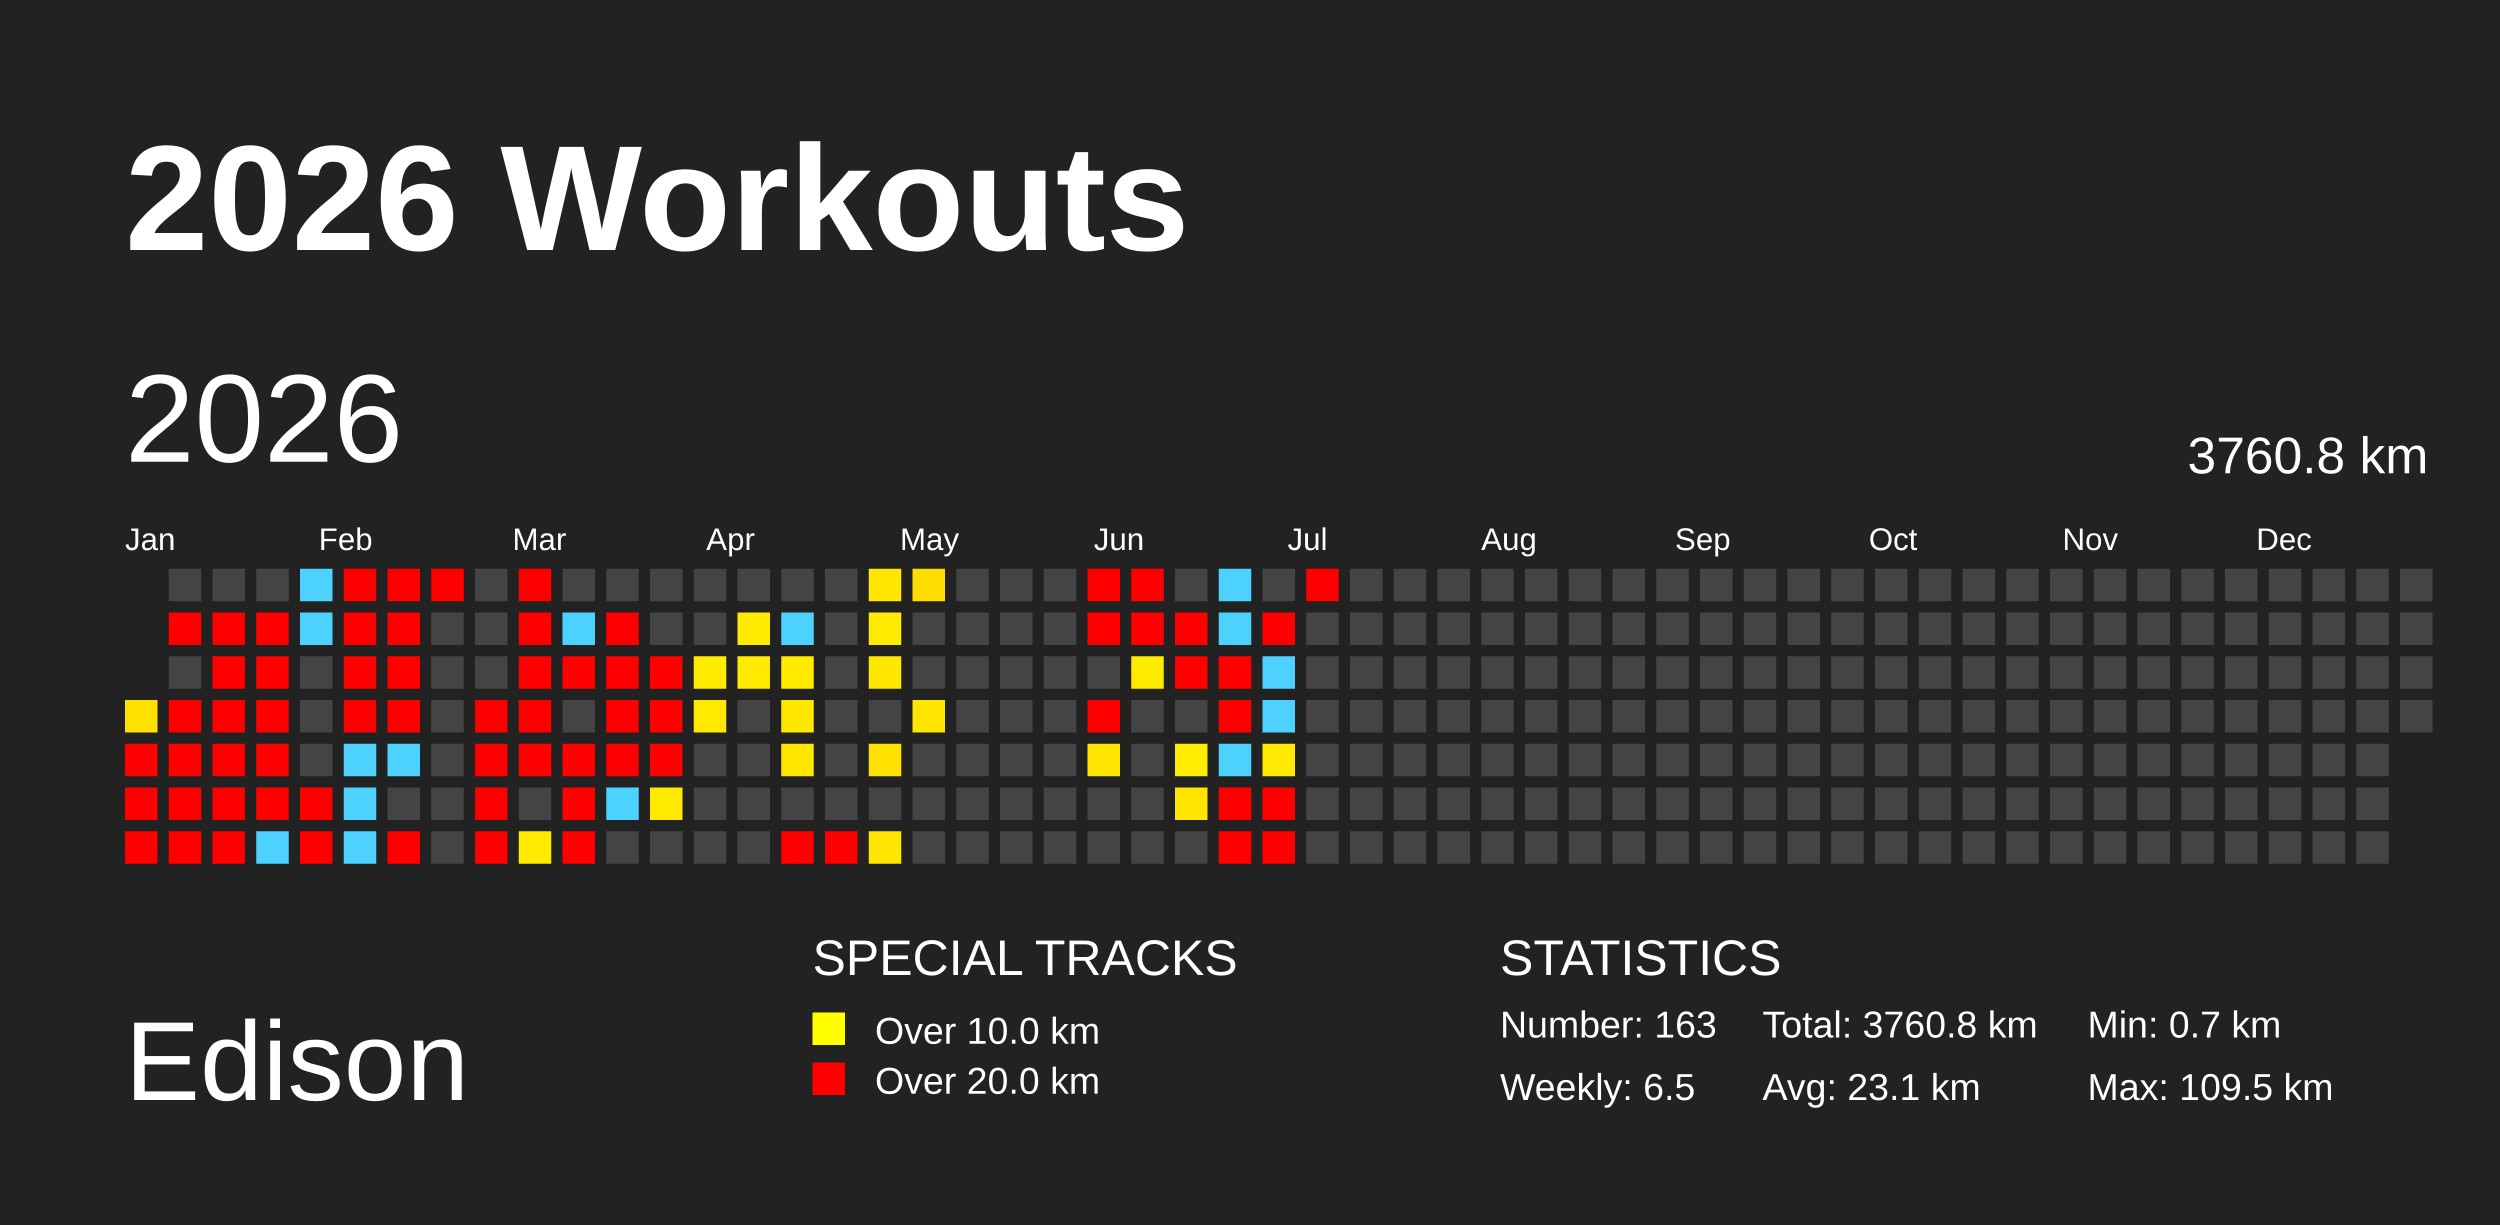
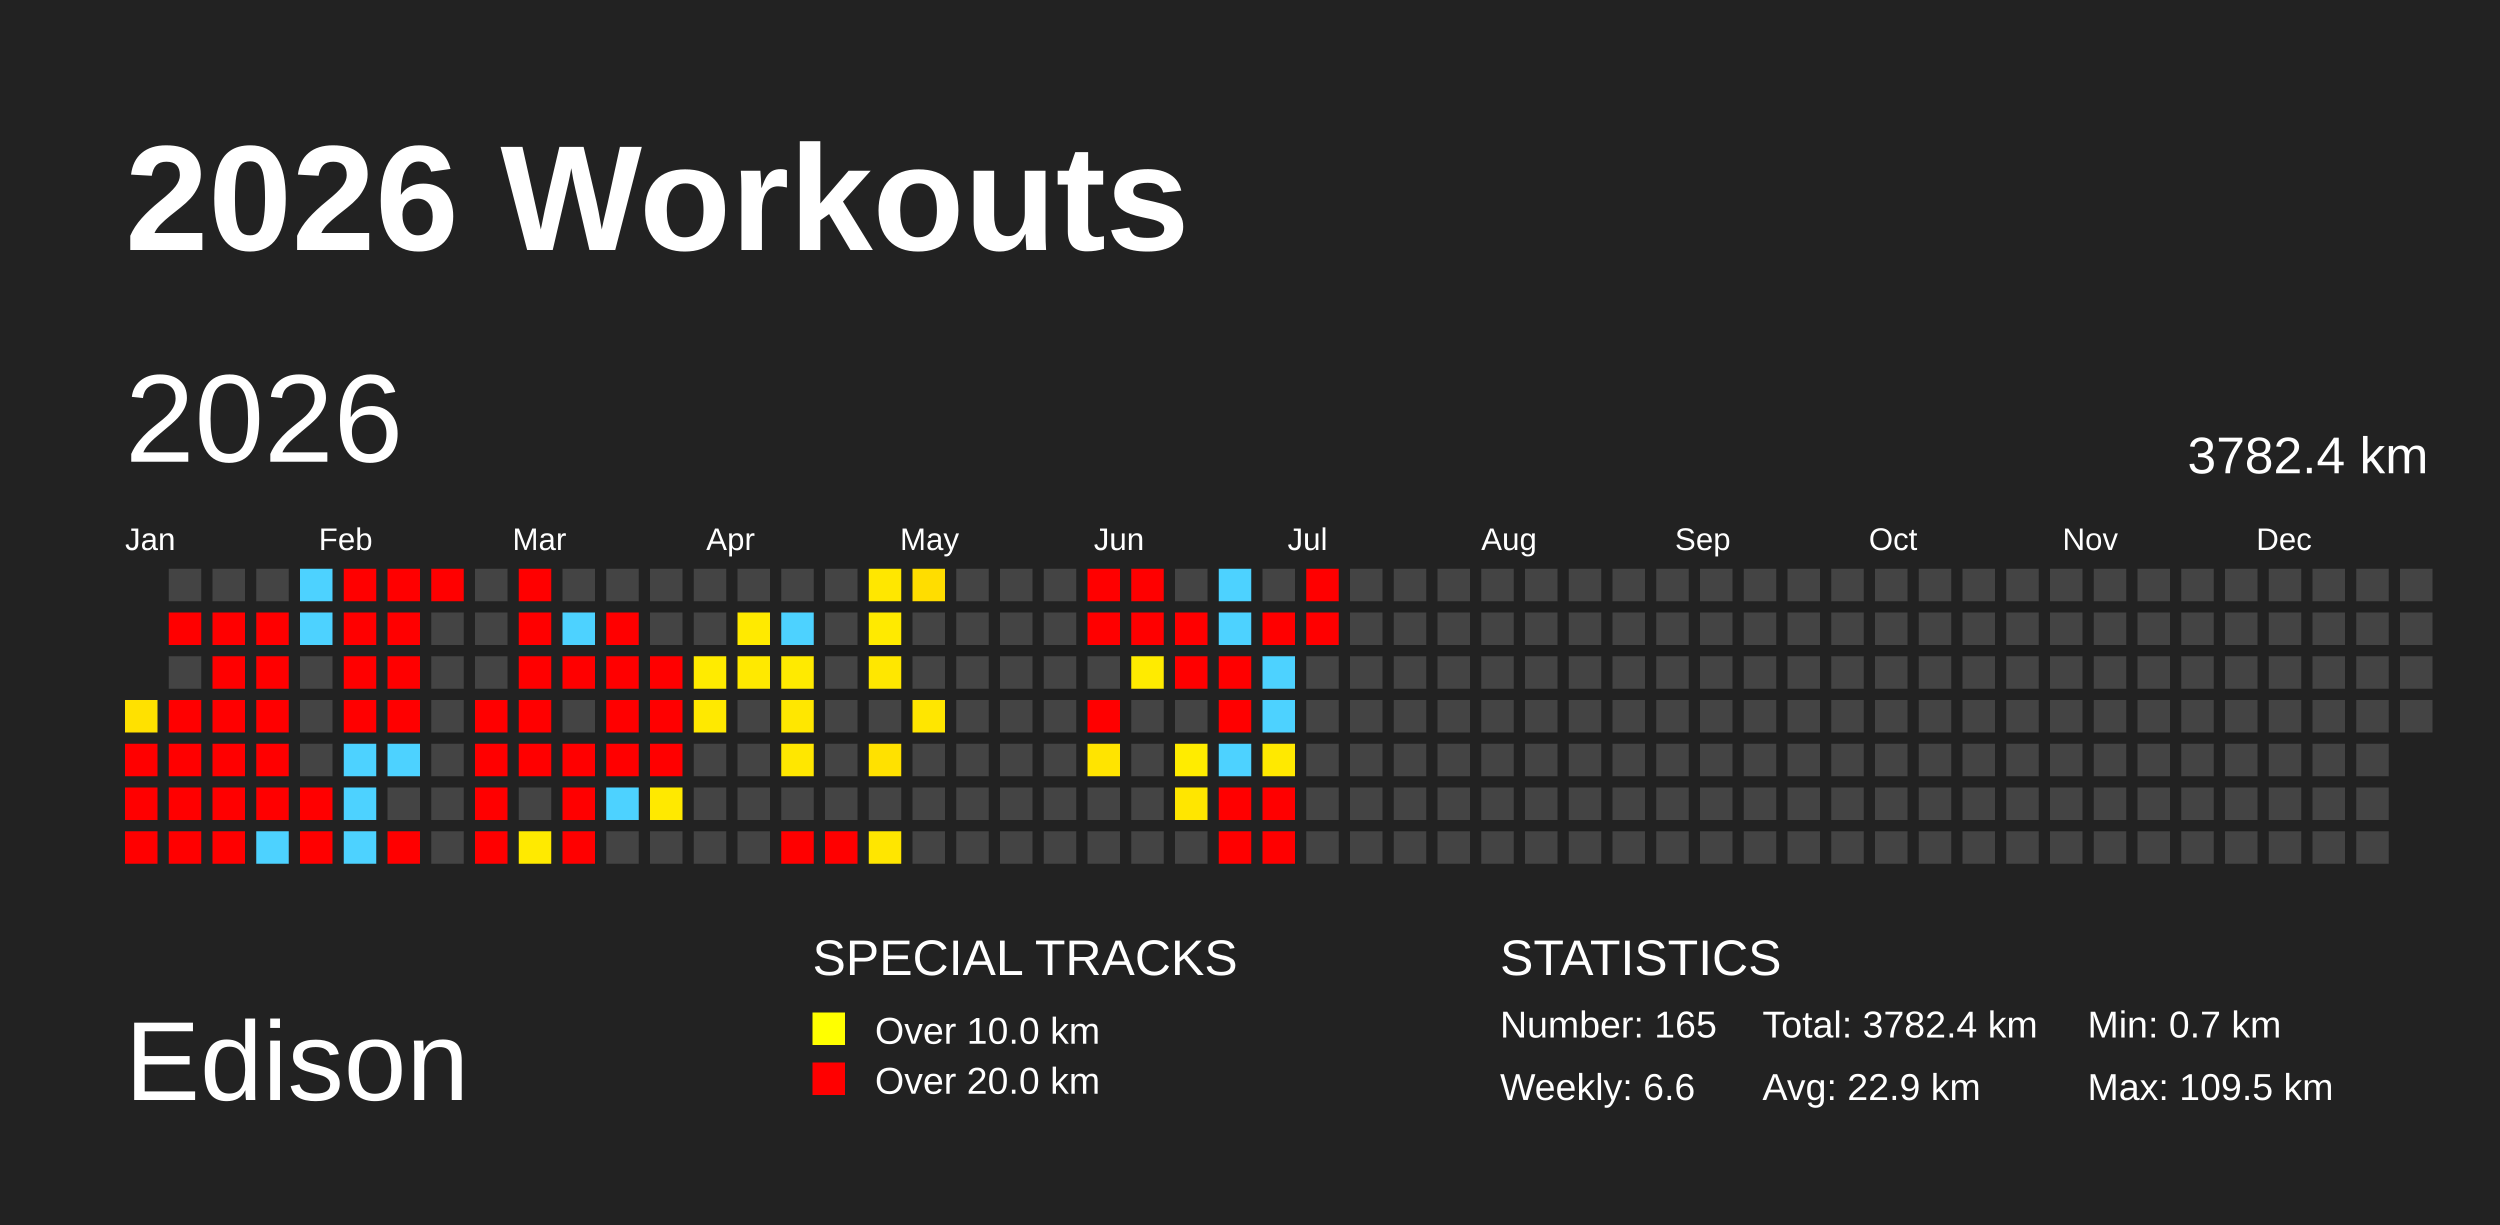
<svg xmlns="http://www.w3.org/2000/svg" baseProfile="full" height="98mm" version="1.1" viewBox="0,0,200,98" width="200mm">
  <defs />
  <rect fill="#222222" height="98" width="200" x="0" y="0" />
  <text fill="#FFFFFF" style="font-size:12px; font-family:Arial; font-weight:bold;" x="10" y="20">2026 Workouts</text>
  <text fill="#FFFFFF" style="font-size:9px; font-family:Arial" x="10" y="88">Edison</text>
  <text fill="#FFFFFF" style="font-size:4px; font-family:Arial" x="65" y="78">SPECIAL TRACKS</text>
  <rect fill="yellow" height="2.6" width="2.6" x="65" y="81" />
  <text fill="#FFFFFF" style="font-size:3px; font-family:Arial" x="70" y="83.5">Over 10.0 km</text>
  <rect fill="red" height="2.6" width="2.6" x="65" y="85" />
  <text fill="#FFFFFF" style="font-size:3px; font-family:Arial" x="70" y="87.5">Over 20.0 km</text>
  <text fill="#FFFFFF" style="font-size:4px; font-family:Arial" x="120" y="78">STATISTICS</text>
-   <text fill="#FFFFFF" style="font-size:3px; font-family:Arial" x="120" y="83">Number: 163</text>
-   <text fill="#FFFFFF" style="font-size:3px; font-family:Arial" x="120" y="88">Weekly: 6.5</text>
-   <text fill="#FFFFFF" style="font-size:3px; font-family:Arial" x="141" y="83">Total: 3760.8 km</text>
-   <text fill="#FFFFFF" style="font-size:3px; font-family:Arial" x="141" y="88">Avg: 23.1 km</text>
+   <text fill="#FFFFFF" style="font-size:3px; font-family:Arial" x="120" y="83">Number: 165</text>
+   <text fill="#FFFFFF" style="font-size:3px; font-family:Arial" x="120" y="88">Weekly: 6.6</text>
+   <text fill="#FFFFFF" style="font-size:3px; font-family:Arial" x="141" y="83">Total: 3782.4 km</text>
+   <text fill="#FFFFFF" style="font-size:3px; font-family:Arial" x="141" y="88">Avg: 22.9 km</text>
  <text fill="#FFFFFF" style="font-size:3px; font-family:Arial" x="167" y="83">Min: 0.7 km</text>
  <text fill="#FFFFFF" style="font-size:3px; font-family:Arial" x="167" y="88">Max: 109.5 km</text>
  <text dominant-baseline="hanging" fill="#FFFFFF" style="font-size:10.0px; font-family:Arial;" x="10" y="30">2026</text>
-   <text dominant-baseline="hanging" fill="#FFFFFF" style="font-size:4.125px; font-family:Arial;" x="175" y="35">3760.8 km</text>
+   <text dominant-baseline="hanging" fill="#FFFFFF" style="font-size:4.125px; font-family:Arial;" x="175" y="35">3782.4 km</text>
  <text fill="#FFFFFF" style="font-size:2.5px; font-family:Arial" x="10.0" y="44">Jan</text>
  <text fill="#FFFFFF" style="font-size:2.5px; font-family:Arial" x="25.5" y="44">Feb</text>
  <text fill="#FFFFFF" style="font-size:2.5px; font-family:Arial" x="41.0" y="44">Mar</text>
  <text fill="#FFFFFF" style="font-size:2.5px; font-family:Arial" x="56.5" y="44">Apr</text>
  <text fill="#FFFFFF" style="font-size:2.5px; font-family:Arial" x="72.0" y="44">May</text>
  <text fill="#FFFFFF" style="font-size:2.5px; font-family:Arial" x="87.5" y="44">Jun</text>
  <text fill="#FFFFFF" style="font-size:2.5px; font-family:Arial" x="103.0" y="44">Jul</text>
  <text fill="#FFFFFF" style="font-size:2.5px; font-family:Arial" x="118.5" y="44">Aug</text>
  <text fill="#FFFFFF" style="font-size:2.5px; font-family:Arial" x="134.0" y="44">Sep</text>
  <text fill="#FFFFFF" style="font-size:2.5px; font-family:Arial" x="149.5" y="44">Oct</text>
  <text fill="#FFFFFF" style="font-size:2.5px; font-family:Arial" x="165.0" y="44">Nov</text>
  <text fill="#FFFFFF" style="font-size:2.5px; font-family:Arial" x="180.5" y="44">Dec</text>
  <rect fill="#ffe100" height="2.6" width="2.6" x="10.0" y="56.0" />
  <rect fill="red" height="2.6" width="2.6" x="10.0" y="59.5" />
  <rect fill="red" height="2.6" width="2.6" x="10.0" y="63.0" />
  <rect fill="red" height="2.6" width="2.6" x="10.0" y="66.5" />
  <rect fill="#444444" height="2.6" width="2.6" x="13.5" y="45.5" />
  <rect fill="red" height="2.6" width="2.6" x="13.5" y="49.0" />
  <rect fill="#444444" height="2.6" width="2.6" x="13.5" y="52.5" />
  <rect fill="red" height="2.6" width="2.6" x="13.5" y="56.0" />
  <rect fill="red" height="2.6" width="2.6" x="13.5" y="59.5" />
  <rect fill="red" height="2.6" width="2.6" x="13.5" y="63.0" />
  <rect fill="red" height="2.6" width="2.6" x="13.5" y="66.5" />
  <rect fill="#444444" height="2.6" width="2.6" x="17.0" y="45.5" />
  <rect fill="red" height="2.6" width="2.6" x="17.0" y="49.0" />
  <rect fill="red" height="2.6" width="2.6" x="17.0" y="52.5" />
  <rect fill="red" height="2.6" width="2.6" x="17.0" y="56.0" />
  <rect fill="red" height="2.6" width="2.6" x="17.0" y="59.5" />
  <rect fill="red" height="2.6" width="2.6" x="17.0" y="63.0" />
  <rect fill="red" height="2.6" width="2.6" x="17.0" y="66.5" />
  <rect fill="#444444" height="2.6" width="2.6" x="20.5" y="45.5" />
  <rect fill="red" height="2.6" width="2.6" x="20.5" y="49.0" />
  <rect fill="red" height="2.6" width="2.6" x="20.5" y="52.5" />
  <rect fill="red" height="2.6" width="2.6" x="20.5" y="56.0" />
  <rect fill="red" height="2.6" width="2.6" x="20.5" y="59.5" />
  <rect fill="red" height="2.6" width="2.6" x="20.5" y="63.0" />
  <rect fill="#4dd2ff" height="2.6" width="2.6" x="20.5" y="66.5" />
  <rect fill="#4dd2ff" height="2.6" width="2.6" x="24.0" y="45.5" />
  <rect fill="#4dd2ff" height="2.6" width="2.6" x="24.0" y="49.0" />
  <rect fill="#444444" height="2.6" width="2.6" x="24.0" y="52.5" />
  <rect fill="#444444" height="2.6" width="2.6" x="24.0" y="56.0" />
  <rect fill="#444444" height="2.6" width="2.6" x="24.0" y="59.5" />
  <rect fill="red" height="2.6" width="2.6" x="24.0" y="63.0" />
  <rect fill="red" height="2.6" width="2.6" x="24.0" y="66.5" />
  <rect fill="red" height="2.6" width="2.6" x="27.5" y="45.5" />
  <rect fill="red" height="2.6" width="2.6" x="27.5" y="49.0" />
  <rect fill="red" height="2.6" width="2.6" x="27.5" y="52.5" />
  <rect fill="red" height="2.6" width="2.6" x="27.5" y="56.0" />
  <rect fill="#4dd2ff" height="2.6" width="2.6" x="27.5" y="59.5" />
  <rect fill="#4dd2ff" height="2.6" width="2.6" x="27.5" y="63.0" />
  <rect fill="#4dd2ff" height="2.6" width="2.6" x="27.5" y="66.5" />
  <rect fill="red" height="2.6" width="2.6" x="31.0" y="45.5" />
  <rect fill="red" height="2.6" width="2.6" x="31.0" y="49.0" />
  <rect fill="red" height="2.6" width="2.6" x="31.0" y="52.5" />
  <rect fill="red" height="2.6" width="2.6" x="31.0" y="56.0" />
  <rect fill="#4dd2ff" height="2.6" width="2.6" x="31.0" y="59.5" />
  <rect fill="#444444" height="2.6" width="2.6" x="31.0" y="63.0" />
  <rect fill="red" height="2.6" width="2.6" x="31.0" y="66.5" />
  <rect fill="red" height="2.6" width="2.6" x="34.5" y="45.5" />
  <rect fill="#444444" height="2.6" width="2.6" x="34.5" y="49.0" />
  <rect fill="#444444" height="2.6" width="2.6" x="34.5" y="52.5" />
  <rect fill="#444444" height="2.6" width="2.6" x="34.5" y="56.0" />
  <rect fill="#444444" height="2.6" width="2.6" x="34.5" y="59.5" />
  <rect fill="#444444" height="2.6" width="2.6" x="34.5" y="63.0" />
  <rect fill="#444444" height="2.6" width="2.6" x="34.5" y="66.5" />
  <rect fill="#444444" height="2.6" width="2.6" x="38.0" y="45.5" />
  <rect fill="#444444" height="2.6" width="2.6" x="38.0" y="49.0" />
  <rect fill="#444444" height="2.6" width="2.6" x="38.0" y="52.5" />
  <rect fill="red" height="2.6" width="2.6" x="38.0" y="56.0" />
  <rect fill="red" height="2.6" width="2.6" x="38.0" y="59.5" />
  <rect fill="red" height="2.6" width="2.6" x="38.0" y="63.0" />
  <rect fill="red" height="2.6" width="2.6" x="38.0" y="66.5" />
  <rect fill="red" height="2.6" width="2.6" x="41.5" y="45.5" />
  <rect fill="red" height="2.6" width="2.6" x="41.5" y="49.0" />
  <rect fill="red" height="2.6" width="2.6" x="41.5" y="52.5" />
  <rect fill="red" height="2.6" width="2.6" x="41.5" y="56.0" />
  <rect fill="red" height="2.6" width="2.6" x="41.5" y="59.5" />
  <rect fill="#444444" height="2.6" width="2.6" x="41.5" y="63.0" />
  <rect fill="#ffea00" height="2.6" width="2.6" x="41.5" y="66.5" />
  <rect fill="#444444" height="2.6" width="2.6" x="45.0" y="45.5" />
  <rect fill="#4dd2ff" height="2.6" width="2.6" x="45.0" y="49.0" />
  <rect fill="red" height="2.6" width="2.6" x="45.0" y="52.5" />
  <rect fill="#444444" height="2.6" width="2.6" x="45.0" y="56.0" />
  <rect fill="red" height="2.6" width="2.6" x="45.0" y="59.5" />
  <rect fill="red" height="2.6" width="2.6" x="45.0" y="63.0" />
  <rect fill="red" height="2.6" width="2.6" x="45.0" y="66.5" />
  <rect fill="#444444" height="2.6" width="2.6" x="48.5" y="45.5" />
  <rect fill="red" height="2.6" width="2.6" x="48.5" y="49.0" />
  <rect fill="red" height="2.6" width="2.6" x="48.5" y="52.5" />
  <rect fill="red" height="2.6" width="2.6" x="48.5" y="56.0" />
  <rect fill="red" height="2.6" width="2.6" x="48.5" y="59.5" />
  <rect fill="#4dd2ff" height="2.6" width="2.6" x="48.5" y="63.0" />
  <rect fill="#444444" height="2.6" width="2.6" x="48.5" y="66.5" />
  <rect fill="#444444" height="2.6" width="2.6" x="52.0" y="45.5" />
  <rect fill="#444444" height="2.6" width="2.6" x="52.0" y="49.0" />
  <rect fill="red" height="2.6" width="2.6" x="52.0" y="52.5" />
  <rect fill="red" height="2.6" width="2.6" x="52.0" y="56.0" />
  <rect fill="red" height="2.6" width="2.6" x="52.0" y="59.5" />
  <rect fill="#ffe900" height="2.6" width="2.6" x="52.0" y="63.0" />
  <rect fill="#444444" height="2.6" width="2.6" x="52.0" y="66.5" />
  <rect fill="#444444" height="2.6" width="2.6" x="55.5" y="45.5" />
  <rect fill="#444444" height="2.6" width="2.6" x="55.5" y="49.0" />
  <rect fill="#ffeb00" height="2.6" width="2.6" x="55.5" y="52.5" />
  <rect fill="#ffe900" height="2.6" width="2.6" x="55.5" y="56.0" />
  <rect fill="#444444" height="2.6" width="2.6" x="55.5" y="59.5" />
  <rect fill="#444444" height="2.6" width="2.6" x="55.5" y="63.0" />
  <rect fill="#444444" height="2.6" width="2.6" x="55.5" y="66.5" />
  <rect fill="#444444" height="2.6" width="2.6" x="59.0" y="45.5" />
  <rect fill="#ffea00" height="2.6" width="2.6" x="59.0" y="49.0" />
  <rect fill="#ffe900" height="2.6" width="2.6" x="59.0" y="52.5" />
  <rect fill="#444444" height="2.6" width="2.6" x="59.0" y="56.0" />
  <rect fill="#444444" height="2.6" width="2.6" x="59.0" y="59.5" />
  <rect fill="#444444" height="2.6" width="2.6" x="59.0" y="63.0" />
  <rect fill="#444444" height="2.6" width="2.6" x="59.0" y="66.5" />
  <rect fill="#444444" height="2.6" width="2.6" x="62.5" y="45.5" />
  <rect fill="#4dd2ff" height="2.6" width="2.6" x="62.5" y="49.0" />
  <rect fill="#ffea00" height="2.6" width="2.6" x="62.5" y="52.5" />
  <rect fill="#ffe700" height="2.6" width="2.6" x="62.5" y="56.0" />
  <rect fill="#ffe700" height="2.6" width="2.6" x="62.5" y="59.5" />
  <rect fill="#444444" height="2.6" width="2.6" x="62.5" y="63.0" />
  <rect fill="red" height="2.6" width="2.6" x="62.5" y="66.5" />
  <rect fill="#444444" height="2.6" width="2.6" x="66.0" y="45.5" />
  <rect fill="#444444" height="2.6" width="2.6" x="66.0" y="49.0" />
  <rect fill="#444444" height="2.6" width="2.6" x="66.0" y="52.5" />
  <rect fill="#444444" height="2.6" width="2.6" x="66.0" y="56.0" />
  <rect fill="#444444" height="2.6" width="2.6" x="66.0" y="59.5" />
  <rect fill="#444444" height="2.6" width="2.6" x="66.0" y="63.0" />
  <rect fill="red" height="2.6" width="2.6" x="66.0" y="66.5" />
  <rect fill="#ffe700" height="2.6" width="2.6" x="69.5" y="45.5" />
  <rect fill="#ffea00" height="2.6" width="2.6" x="69.5" y="49.0" />
  <rect fill="#ffe700" height="2.6" width="2.6" x="69.5" y="52.5" />
  <rect fill="#444444" height="2.6" width="2.6" x="69.5" y="56.0" />
  <rect fill="#ffe100" height="2.6" width="2.6" x="69.5" y="59.5" />
  <rect fill="#444444" height="2.6" width="2.6" x="69.5" y="63.0" />
  <rect fill="#ffe600" height="2.6" width="2.6" x="69.5" y="66.5" />
  <rect fill="#ffdd00" height="2.6" width="2.6" x="73.0" y="45.5" />
  <rect fill="#444444" height="2.6" width="2.6" x="73.0" y="49.0" />
  <rect fill="#444444" height="2.6" width="2.6" x="73.0" y="52.5" />
  <rect fill="#ffe600" height="2.6" width="2.6" x="73.0" y="56.0" />
  <rect fill="#444444" height="2.6" width="2.6" x="73.0" y="59.5" />
  <rect fill="#444444" height="2.6" width="2.6" x="73.0" y="63.0" />
  <rect fill="#444444" height="2.6" width="2.6" x="73.0" y="66.5" />
  <rect fill="#444444" height="2.6" width="2.6" x="76.5" y="45.5" />
  <rect fill="#444444" height="2.6" width="2.6" x="76.5" y="49.0" />
  <rect fill="#444444" height="2.6" width="2.6" x="76.5" y="52.5" />
  <rect fill="#444444" height="2.6" width="2.6" x="76.5" y="56.0" />
  <rect fill="#444444" height="2.6" width="2.6" x="76.5" y="59.5" />
  <rect fill="#444444" height="2.6" width="2.6" x="76.5" y="63.0" />
  <rect fill="#444444" height="2.6" width="2.6" x="76.5" y="66.5" />
  <rect fill="#444444" height="2.6" width="2.6" x="80.0" y="45.5" />
  <rect fill="#444444" height="2.6" width="2.6" x="80.0" y="49.0" />
  <rect fill="#444444" height="2.6" width="2.6" x="80.0" y="52.5" />
  <rect fill="#444444" height="2.6" width="2.6" x="80.0" y="56.0" />
  <rect fill="#444444" height="2.6" width="2.6" x="80.0" y="59.5" />
  <rect fill="#444444" height="2.6" width="2.6" x="80.0" y="63.0" />
  <rect fill="#444444" height="2.6" width="2.6" x="80.0" y="66.5" />
  <rect fill="#444444" height="2.6" width="2.6" x="83.5" y="45.5" />
  <rect fill="#444444" height="2.6" width="2.6" x="83.5" y="49.0" />
  <rect fill="#444444" height="2.6" width="2.6" x="83.5" y="52.5" />
  <rect fill="#444444" height="2.6" width="2.6" x="83.5" y="56.0" />
  <rect fill="#444444" height="2.6" width="2.6" x="83.5" y="59.5" />
  <rect fill="#444444" height="2.6" width="2.6" x="83.5" y="63.0" />
  <rect fill="#444444" height="2.6" width="2.6" x="83.5" y="66.5" />
  <rect fill="red" height="2.6" width="2.6" x="87.0" y="45.5" />
  <rect fill="red" height="2.6" width="2.6" x="87.0" y="49.0" />
  <rect fill="#444444" height="2.6" width="2.6" x="87.0" y="52.5" />
  <rect fill="red" height="2.6" width="2.6" x="87.0" y="56.0" />
  <rect fill="#ffe400" height="2.6" width="2.6" x="87.0" y="59.5" />
  <rect fill="#444444" height="2.6" width="2.6" x="87.0" y="63.0" />
  <rect fill="#444444" height="2.6" width="2.6" x="87.0" y="66.5" />
  <rect fill="red" height="2.6" width="2.6" x="90.5" y="45.5" />
  <rect fill="red" height="2.6" width="2.6" x="90.5" y="49.0" />
  <rect fill="#ffeb00" height="2.6" width="2.6" x="90.5" y="52.5" />
  <rect fill="#444444" height="2.6" width="2.6" x="90.5" y="56.0" />
  <rect fill="#444444" height="2.6" width="2.6" x="90.5" y="59.5" />
  <rect fill="#444444" height="2.6" width="2.6" x="90.5" y="63.0" />
  <rect fill="#444444" height="2.6" width="2.6" x="90.5" y="66.5" />
  <rect fill="#444444" height="2.6" width="2.6" x="94.0" y="45.5" />
  <rect fill="red" height="2.6" width="2.6" x="94.0" y="49.0" />
  <rect fill="red" height="2.6" width="2.6" x="94.0" y="52.5" />
  <rect fill="#444444" height="2.6" width="2.6" x="94.0" y="56.0" />
  <rect fill="#ffec00" height="2.6" width="2.6" x="94.0" y="59.5" />
  <rect fill="#ffe600" height="2.6" width="2.6" x="94.0" y="63.0" />
  <rect fill="#444444" height="2.6" width="2.6" x="94.0" y="66.5" />
  <rect fill="#4dd2ff" height="2.6" width="2.6" x="97.5" y="45.5" />
  <rect fill="#4dd2ff" height="2.6" width="2.6" x="97.5" y="49.0" />
  <rect fill="red" height="2.6" width="2.6" x="97.5" y="52.5" />
  <rect fill="red" height="2.6" width="2.6" x="97.5" y="56.0" />
  <rect fill="#4dd2ff" height="2.6" width="2.6" x="97.5" y="59.5" />
  <rect fill="red" height="2.6" width="2.6" x="97.5" y="63.0" />
  <rect fill="red" height="2.6" width="2.6" x="97.5" y="66.5" />
  <rect fill="#444444" height="2.6" width="2.6" x="101.0" y="45.5" />
  <rect fill="red" height="2.6" width="2.6" x="101.0" y="49.0" />
  <rect fill="#4dd2ff" height="2.6" width="2.6" x="101.0" y="52.5" />
  <rect fill="#4dd2ff" height="2.6" width="2.6" x="101.0" y="56.0" />
  <rect fill="#ffe900" height="2.6" width="2.6" x="101.0" y="59.5" />
  <rect fill="red" height="2.6" width="2.6" x="101.0" y="63.0" />
  <rect fill="red" height="2.6" width="2.6" x="101.0" y="66.5" />
  <rect fill="red" height="2.6" width="2.6" x="104.5" y="45.5" />
-   <rect fill="#444444" height="2.6" width="2.6" x="104.5" y="49.0" />
+   <rect fill="red" height="2.6" width="2.6" x="104.5" y="49.0" />
  <rect fill="#444444" height="2.6" width="2.6" x="104.5" y="52.5" />
  <rect fill="#444444" height="2.6" width="2.6" x="104.5" y="56.0" />
  <rect fill="#444444" height="2.6" width="2.6" x="104.5" y="59.5" />
  <rect fill="#444444" height="2.6" width="2.6" x="104.5" y="63.0" />
  <rect fill="#444444" height="2.6" width="2.6" x="104.5" y="66.5" />
  <rect fill="#444444" height="2.6" width="2.6" x="108.0" y="45.5" />
  <rect fill="#444444" height="2.6" width="2.6" x="108.0" y="49.0" />
  <rect fill="#444444" height="2.6" width="2.6" x="108.0" y="52.5" />
  <rect fill="#444444" height="2.6" width="2.6" x="108.0" y="56.0" />
  <rect fill="#444444" height="2.6" width="2.6" x="108.0" y="59.5" />
  <rect fill="#444444" height="2.6" width="2.6" x="108.0" y="63.0" />
  <rect fill="#444444" height="2.6" width="2.6" x="108.0" y="66.5" />
  <rect fill="#444444" height="2.6" width="2.6" x="111.5" y="45.5" />
  <rect fill="#444444" height="2.6" width="2.6" x="111.5" y="49.0" />
  <rect fill="#444444" height="2.6" width="2.6" x="111.5" y="52.5" />
  <rect fill="#444444" height="2.6" width="2.6" x="111.5" y="56.0" />
  <rect fill="#444444" height="2.6" width="2.6" x="111.5" y="59.5" />
  <rect fill="#444444" height="2.6" width="2.6" x="111.5" y="63.0" />
  <rect fill="#444444" height="2.6" width="2.6" x="111.5" y="66.5" />
  <rect fill="#444444" height="2.6" width="2.6" x="115.0" y="45.5" />
  <rect fill="#444444" height="2.6" width="2.6" x="115.0" y="49.0" />
  <rect fill="#444444" height="2.6" width="2.6" x="115.0" y="52.5" />
  <rect fill="#444444" height="2.6" width="2.6" x="115.0" y="56.0" />
  <rect fill="#444444" height="2.6" width="2.6" x="115.0" y="59.5" />
  <rect fill="#444444" height="2.6" width="2.6" x="115.0" y="63.0" />
  <rect fill="#444444" height="2.6" width="2.6" x="115.0" y="66.5" />
  <rect fill="#444444" height="2.6" width="2.6" x="118.5" y="45.5" />
  <rect fill="#444444" height="2.6" width="2.6" x="118.5" y="49.0" />
  <rect fill="#444444" height="2.6" width="2.6" x="118.5" y="52.5" />
  <rect fill="#444444" height="2.6" width="2.6" x="118.5" y="56.0" />
  <rect fill="#444444" height="2.6" width="2.6" x="118.5" y="59.5" />
  <rect fill="#444444" height="2.6" width="2.6" x="118.5" y="63.0" />
  <rect fill="#444444" height="2.6" width="2.6" x="118.5" y="66.5" />
  <rect fill="#444444" height="2.6" width="2.6" x="122.0" y="45.5" />
  <rect fill="#444444" height="2.6" width="2.6" x="122.0" y="49.0" />
  <rect fill="#444444" height="2.6" width="2.6" x="122.0" y="52.5" />
  <rect fill="#444444" height="2.6" width="2.6" x="122.0" y="56.0" />
  <rect fill="#444444" height="2.6" width="2.6" x="122.0" y="59.5" />
  <rect fill="#444444" height="2.6" width="2.6" x="122.0" y="63.0" />
  <rect fill="#444444" height="2.6" width="2.6" x="122.0" y="66.5" />
  <rect fill="#444444" height="2.6" width="2.6" x="125.5" y="45.5" />
  <rect fill="#444444" height="2.6" width="2.6" x="125.5" y="49.0" />
  <rect fill="#444444" height="2.6" width="2.6" x="125.5" y="52.5" />
  <rect fill="#444444" height="2.6" width="2.6" x="125.5" y="56.0" />
  <rect fill="#444444" height="2.6" width="2.6" x="125.5" y="59.5" />
  <rect fill="#444444" height="2.6" width="2.6" x="125.5" y="63.0" />
  <rect fill="#444444" height="2.6" width="2.6" x="125.5" y="66.5" />
  <rect fill="#444444" height="2.6" width="2.6" x="129.0" y="45.5" />
  <rect fill="#444444" height="2.6" width="2.6" x="129.0" y="49.0" />
  <rect fill="#444444" height="2.6" width="2.6" x="129.0" y="52.5" />
  <rect fill="#444444" height="2.6" width="2.6" x="129.0" y="56.0" />
  <rect fill="#444444" height="2.6" width="2.6" x="129.0" y="59.5" />
  <rect fill="#444444" height="2.6" width="2.6" x="129.0" y="63.0" />
  <rect fill="#444444" height="2.6" width="2.6" x="129.0" y="66.5" />
  <rect fill="#444444" height="2.6" width="2.6" x="132.5" y="45.5" />
  <rect fill="#444444" height="2.6" width="2.6" x="132.5" y="49.0" />
  <rect fill="#444444" height="2.6" width="2.6" x="132.5" y="52.5" />
  <rect fill="#444444" height="2.6" width="2.6" x="132.5" y="56.0" />
  <rect fill="#444444" height="2.6" width="2.6" x="132.5" y="59.5" />
  <rect fill="#444444" height="2.6" width="2.6" x="132.5" y="63.0" />
  <rect fill="#444444" height="2.6" width="2.6" x="132.5" y="66.5" />
  <rect fill="#444444" height="2.6" width="2.6" x="136.0" y="45.5" />
  <rect fill="#444444" height="2.6" width="2.6" x="136.0" y="49.0" />
  <rect fill="#444444" height="2.6" width="2.6" x="136.0" y="52.5" />
  <rect fill="#444444" height="2.6" width="2.6" x="136.0" y="56.0" />
  <rect fill="#444444" height="2.6" width="2.6" x="136.0" y="59.5" />
  <rect fill="#444444" height="2.6" width="2.6" x="136.0" y="63.0" />
  <rect fill="#444444" height="2.6" width="2.6" x="136.0" y="66.5" />
  <rect fill="#444444" height="2.6" width="2.6" x="139.5" y="45.5" />
  <rect fill="#444444" height="2.6" width="2.6" x="139.5" y="49.0" />
  <rect fill="#444444" height="2.6" width="2.6" x="139.5" y="52.5" />
  <rect fill="#444444" height="2.6" width="2.6" x="139.5" y="56.0" />
  <rect fill="#444444" height="2.6" width="2.6" x="139.5" y="59.5" />
  <rect fill="#444444" height="2.6" width="2.6" x="139.5" y="63.0" />
  <rect fill="#444444" height="2.6" width="2.6" x="139.5" y="66.5" />
  <rect fill="#444444" height="2.6" width="2.6" x="143.0" y="45.5" />
  <rect fill="#444444" height="2.6" width="2.6" x="143.0" y="49.0" />
  <rect fill="#444444" height="2.6" width="2.6" x="143.0" y="52.5" />
  <rect fill="#444444" height="2.6" width="2.6" x="143.0" y="56.0" />
  <rect fill="#444444" height="2.6" width="2.6" x="143.0" y="59.5" />
  <rect fill="#444444" height="2.6" width="2.6" x="143.0" y="63.0" />
  <rect fill="#444444" height="2.6" width="2.6" x="143.0" y="66.5" />
  <rect fill="#444444" height="2.6" width="2.6" x="146.5" y="45.5" />
  <rect fill="#444444" height="2.6" width="2.6" x="146.5" y="49.0" />
  <rect fill="#444444" height="2.6" width="2.6" x="146.5" y="52.5" />
  <rect fill="#444444" height="2.6" width="2.6" x="146.5" y="56.0" />
  <rect fill="#444444" height="2.6" width="2.6" x="146.5" y="59.5" />
  <rect fill="#444444" height="2.6" width="2.6" x="146.5" y="63.0" />
  <rect fill="#444444" height="2.6" width="2.6" x="146.5" y="66.5" />
  <rect fill="#444444" height="2.6" width="2.6" x="150.0" y="45.5" />
  <rect fill="#444444" height="2.6" width="2.6" x="150.0" y="49.0" />
  <rect fill="#444444" height="2.6" width="2.6" x="150.0" y="52.5" />
  <rect fill="#444444" height="2.6" width="2.6" x="150.0" y="56.0" />
  <rect fill="#444444" height="2.6" width="2.6" x="150.0" y="59.5" />
  <rect fill="#444444" height="2.6" width="2.6" x="150.0" y="63.0" />
  <rect fill="#444444" height="2.6" width="2.6" x="150.0" y="66.5" />
  <rect fill="#444444" height="2.6" width="2.6" x="153.5" y="45.5" />
  <rect fill="#444444" height="2.6" width="2.6" x="153.5" y="49.0" />
  <rect fill="#444444" height="2.6" width="2.6" x="153.5" y="52.5" />
  <rect fill="#444444" height="2.6" width="2.6" x="153.5" y="56.0" />
  <rect fill="#444444" height="2.6" width="2.6" x="153.5" y="59.5" />
  <rect fill="#444444" height="2.6" width="2.6" x="153.5" y="63.0" />
  <rect fill="#444444" height="2.6" width="2.6" x="153.5" y="66.5" />
  <rect fill="#444444" height="2.6" width="2.6" x="157.0" y="45.5" />
  <rect fill="#444444" height="2.6" width="2.6" x="157.0" y="49.0" />
  <rect fill="#444444" height="2.6" width="2.6" x="157.0" y="52.5" />
  <rect fill="#444444" height="2.6" width="2.6" x="157.0" y="56.0" />
  <rect fill="#444444" height="2.6" width="2.6" x="157.0" y="59.5" />
  <rect fill="#444444" height="2.6" width="2.6" x="157.0" y="63.0" />
  <rect fill="#444444" height="2.6" width="2.6" x="157.0" y="66.5" />
  <rect fill="#444444" height="2.6" width="2.6" x="160.5" y="45.5" />
  <rect fill="#444444" height="2.6" width="2.6" x="160.5" y="49.0" />
  <rect fill="#444444" height="2.6" width="2.6" x="160.5" y="52.5" />
  <rect fill="#444444" height="2.6" width="2.6" x="160.5" y="56.0" />
  <rect fill="#444444" height="2.6" width="2.6" x="160.5" y="59.5" />
  <rect fill="#444444" height="2.6" width="2.6" x="160.5" y="63.0" />
  <rect fill="#444444" height="2.6" width="2.6" x="160.5" y="66.5" />
  <rect fill="#444444" height="2.6" width="2.6" x="164.0" y="45.5" />
  <rect fill="#444444" height="2.6" width="2.6" x="164.0" y="49.0" />
  <rect fill="#444444" height="2.6" width="2.6" x="164.0" y="52.5" />
  <rect fill="#444444" height="2.6" width="2.6" x="164.0" y="56.0" />
  <rect fill="#444444" height="2.6" width="2.6" x="164.0" y="59.5" />
  <rect fill="#444444" height="2.6" width="2.6" x="164.0" y="63.0" />
  <rect fill="#444444" height="2.6" width="2.6" x="164.0" y="66.5" />
  <rect fill="#444444" height="2.6" width="2.6" x="167.5" y="45.5" />
  <rect fill="#444444" height="2.6" width="2.6" x="167.5" y="49.0" />
  <rect fill="#444444" height="2.6" width="2.6" x="167.5" y="52.5" />
  <rect fill="#444444" height="2.6" width="2.6" x="167.5" y="56.0" />
  <rect fill="#444444" height="2.6" width="2.6" x="167.5" y="59.5" />
  <rect fill="#444444" height="2.6" width="2.6" x="167.5" y="63.0" />
  <rect fill="#444444" height="2.6" width="2.6" x="167.5" y="66.5" />
  <rect fill="#444444" height="2.6" width="2.6" x="171.0" y="45.5" />
  <rect fill="#444444" height="2.6" width="2.6" x="171.0" y="49.0" />
  <rect fill="#444444" height="2.6" width="2.6" x="171.0" y="52.5" />
  <rect fill="#444444" height="2.6" width="2.6" x="171.0" y="56.0" />
  <rect fill="#444444" height="2.6" width="2.6" x="171.0" y="59.5" />
  <rect fill="#444444" height="2.6" width="2.6" x="171.0" y="63.0" />
  <rect fill="#444444" height="2.6" width="2.6" x="171.0" y="66.5" />
  <rect fill="#444444" height="2.6" width="2.6" x="174.5" y="45.5" />
  <rect fill="#444444" height="2.6" width="2.6" x="174.5" y="49.0" />
  <rect fill="#444444" height="2.6" width="2.6" x="174.5" y="52.5" />
  <rect fill="#444444" height="2.6" width="2.6" x="174.5" y="56.0" />
  <rect fill="#444444" height="2.6" width="2.6" x="174.5" y="59.5" />
  <rect fill="#444444" height="2.6" width="2.6" x="174.5" y="63.0" />
  <rect fill="#444444" height="2.6" width="2.6" x="174.5" y="66.5" />
  <rect fill="#444444" height="2.6" width="2.6" x="178.0" y="45.5" />
  <rect fill="#444444" height="2.6" width="2.6" x="178.0" y="49.0" />
  <rect fill="#444444" height="2.6" width="2.6" x="178.0" y="52.5" />
  <rect fill="#444444" height="2.6" width="2.6" x="178.0" y="56.0" />
  <rect fill="#444444" height="2.6" width="2.6" x="178.0" y="59.5" />
  <rect fill="#444444" height="2.6" width="2.6" x="178.0" y="63.0" />
  <rect fill="#444444" height="2.6" width="2.6" x="178.0" y="66.5" />
  <rect fill="#444444" height="2.6" width="2.6" x="181.5" y="45.5" />
  <rect fill="#444444" height="2.6" width="2.6" x="181.5" y="49.0" />
  <rect fill="#444444" height="2.6" width="2.6" x="181.5" y="52.5" />
  <rect fill="#444444" height="2.6" width="2.6" x="181.5" y="56.0" />
  <rect fill="#444444" height="2.6" width="2.6" x="181.5" y="59.5" />
  <rect fill="#444444" height="2.6" width="2.6" x="181.5" y="63.0" />
  <rect fill="#444444" height="2.6" width="2.6" x="181.5" y="66.5" />
  <rect fill="#444444" height="2.6" width="2.6" x="185.0" y="45.5" />
  <rect fill="#444444" height="2.6" width="2.6" x="185.0" y="49.0" />
  <rect fill="#444444" height="2.6" width="2.6" x="185.0" y="52.5" />
  <rect fill="#444444" height="2.6" width="2.6" x="185.0" y="56.0" />
  <rect fill="#444444" height="2.6" width="2.6" x="185.0" y="59.5" />
  <rect fill="#444444" height="2.6" width="2.6" x="185.0" y="63.0" />
  <rect fill="#444444" height="2.6" width="2.6" x="185.0" y="66.5" />
  <rect fill="#444444" height="2.6" width="2.6" x="188.5" y="45.5" />
  <rect fill="#444444" height="2.6" width="2.6" x="188.5" y="49.0" />
  <rect fill="#444444" height="2.6" width="2.6" x="188.5" y="52.5" />
  <rect fill="#444444" height="2.6" width="2.6" x="188.5" y="56.0" />
  <rect fill="#444444" height="2.6" width="2.6" x="188.5" y="59.5" />
  <rect fill="#444444" height="2.6" width="2.6" x="188.5" y="63.0" />
  <rect fill="#444444" height="2.6" width="2.6" x="188.5" y="66.5" />
  <rect fill="#444444" height="2.6" width="2.6" x="192.0" y="45.5" />
  <rect fill="#444444" height="2.6" width="2.6" x="192.0" y="49.0" />
  <rect fill="#444444" height="2.6" width="2.6" x="192.0" y="52.5" />
  <rect fill="#444444" height="2.6" width="2.6" x="192.0" y="56.0" />
</svg>
